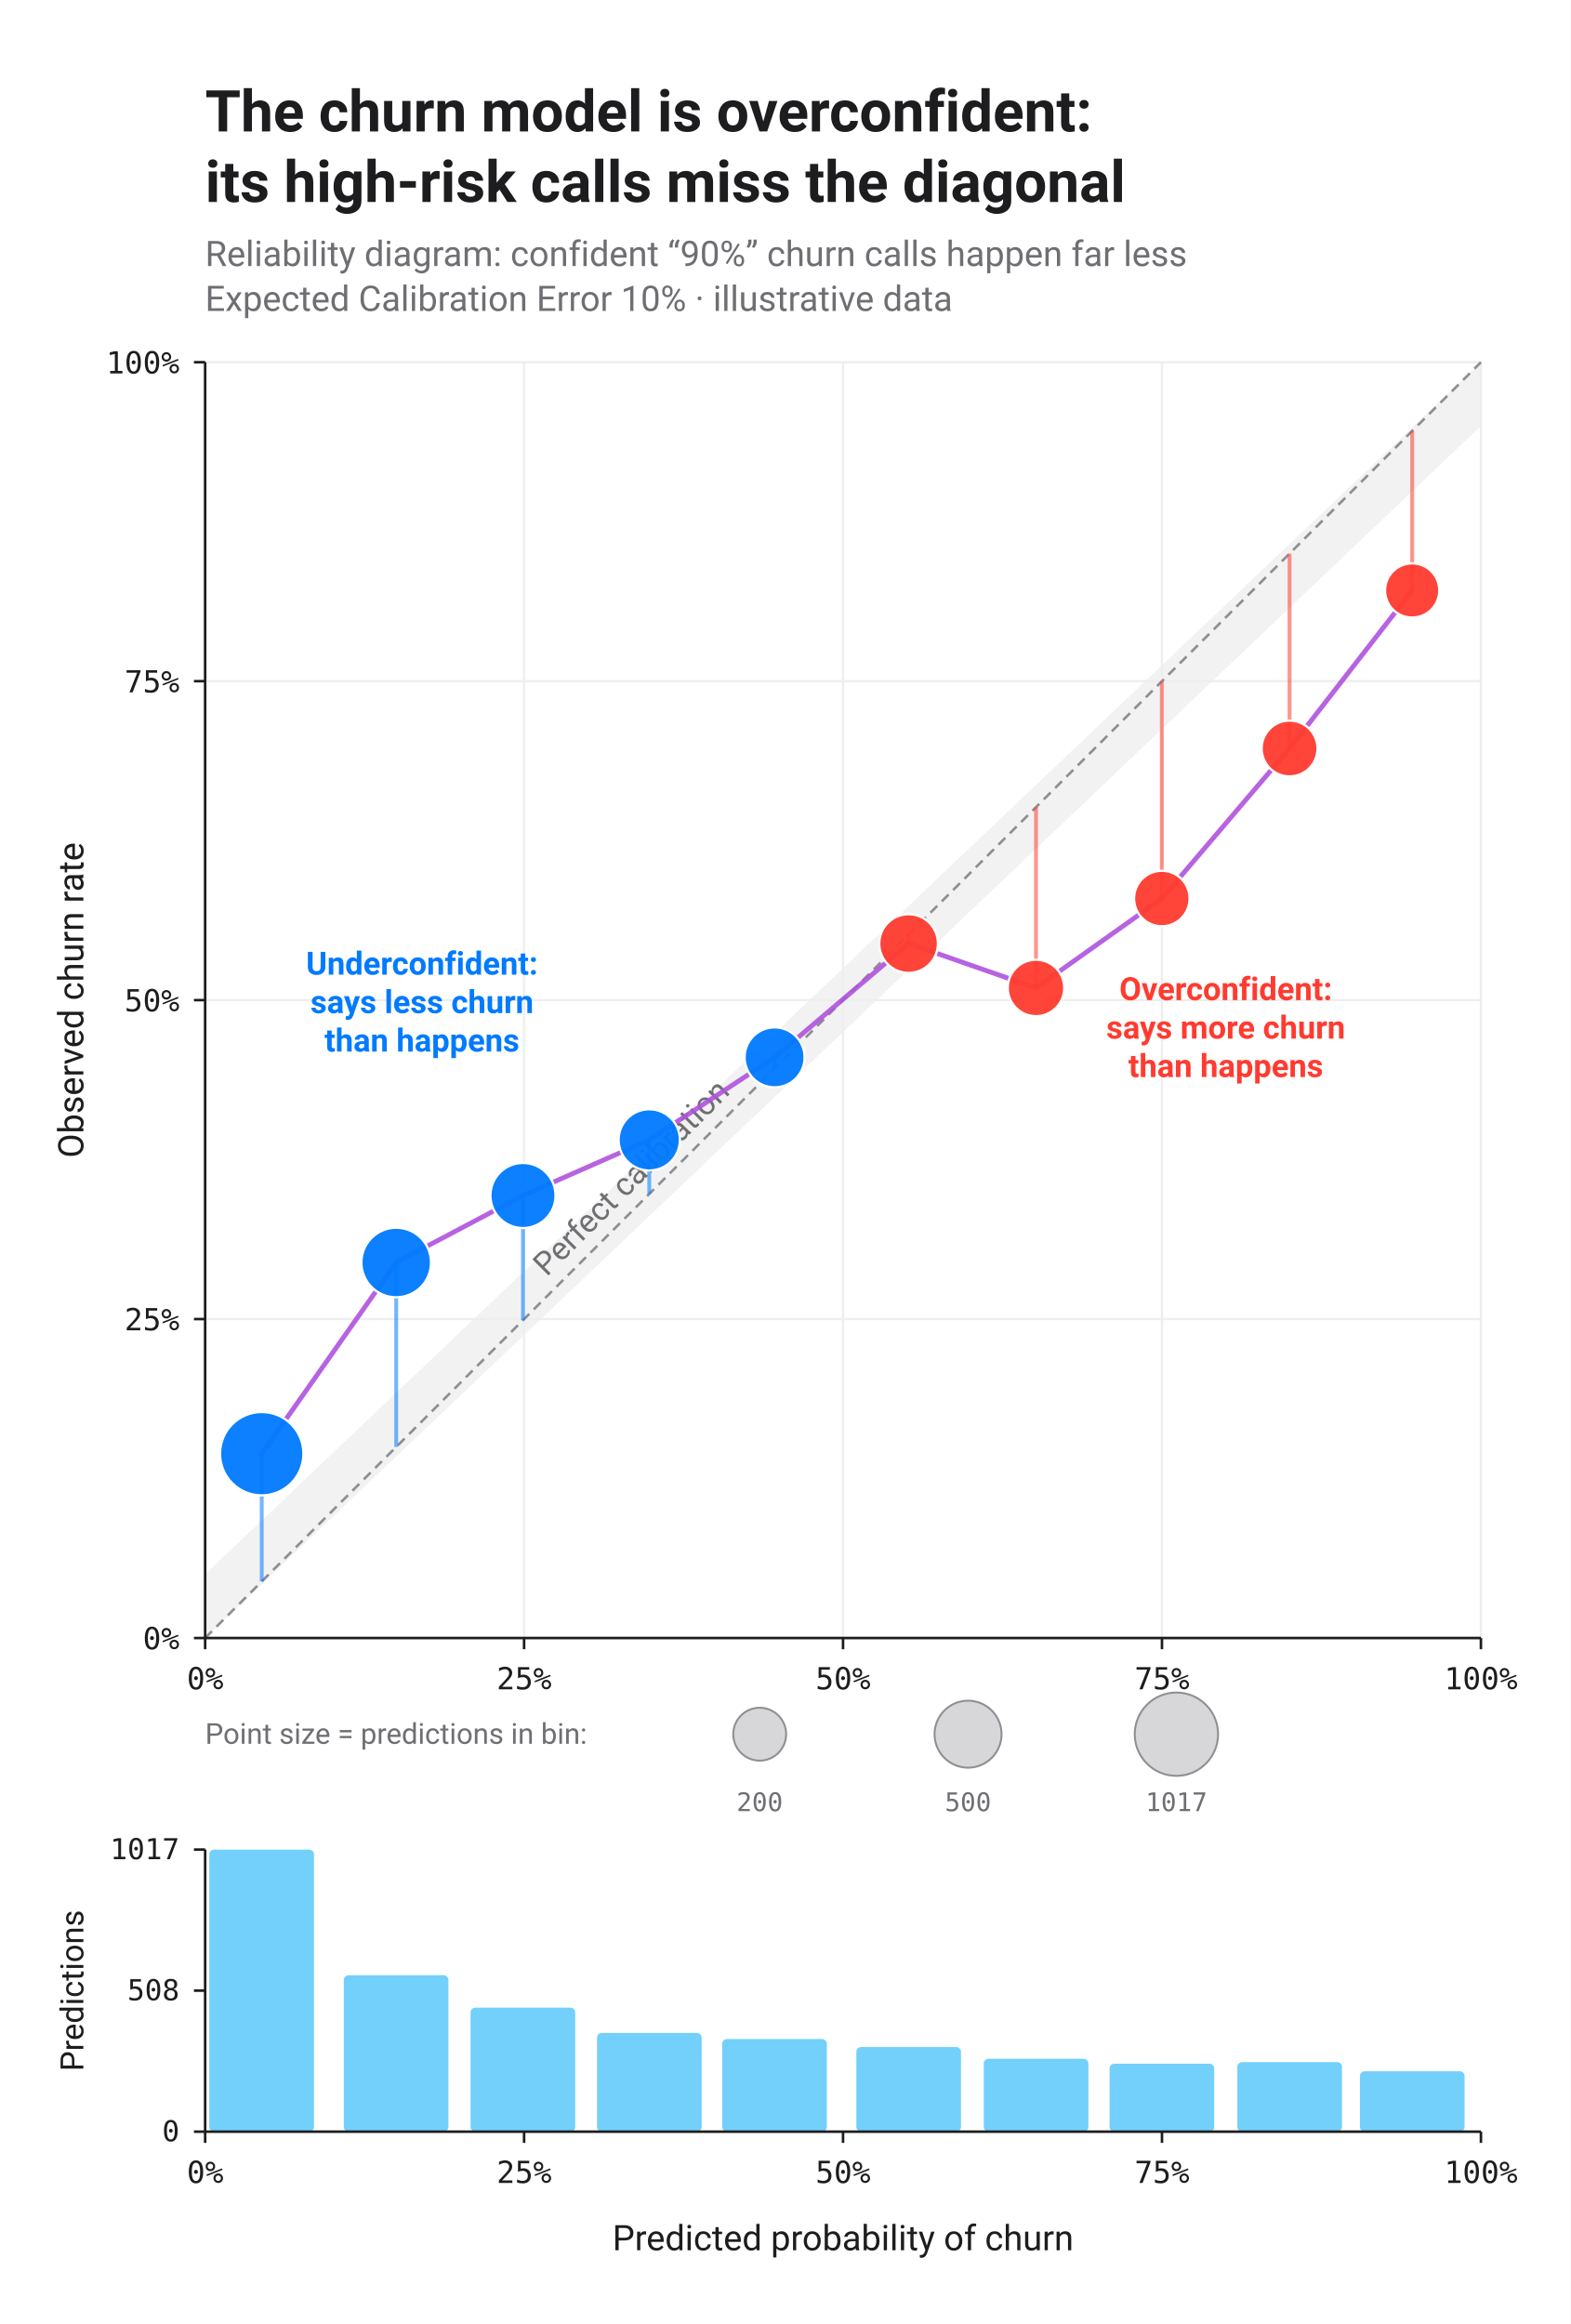
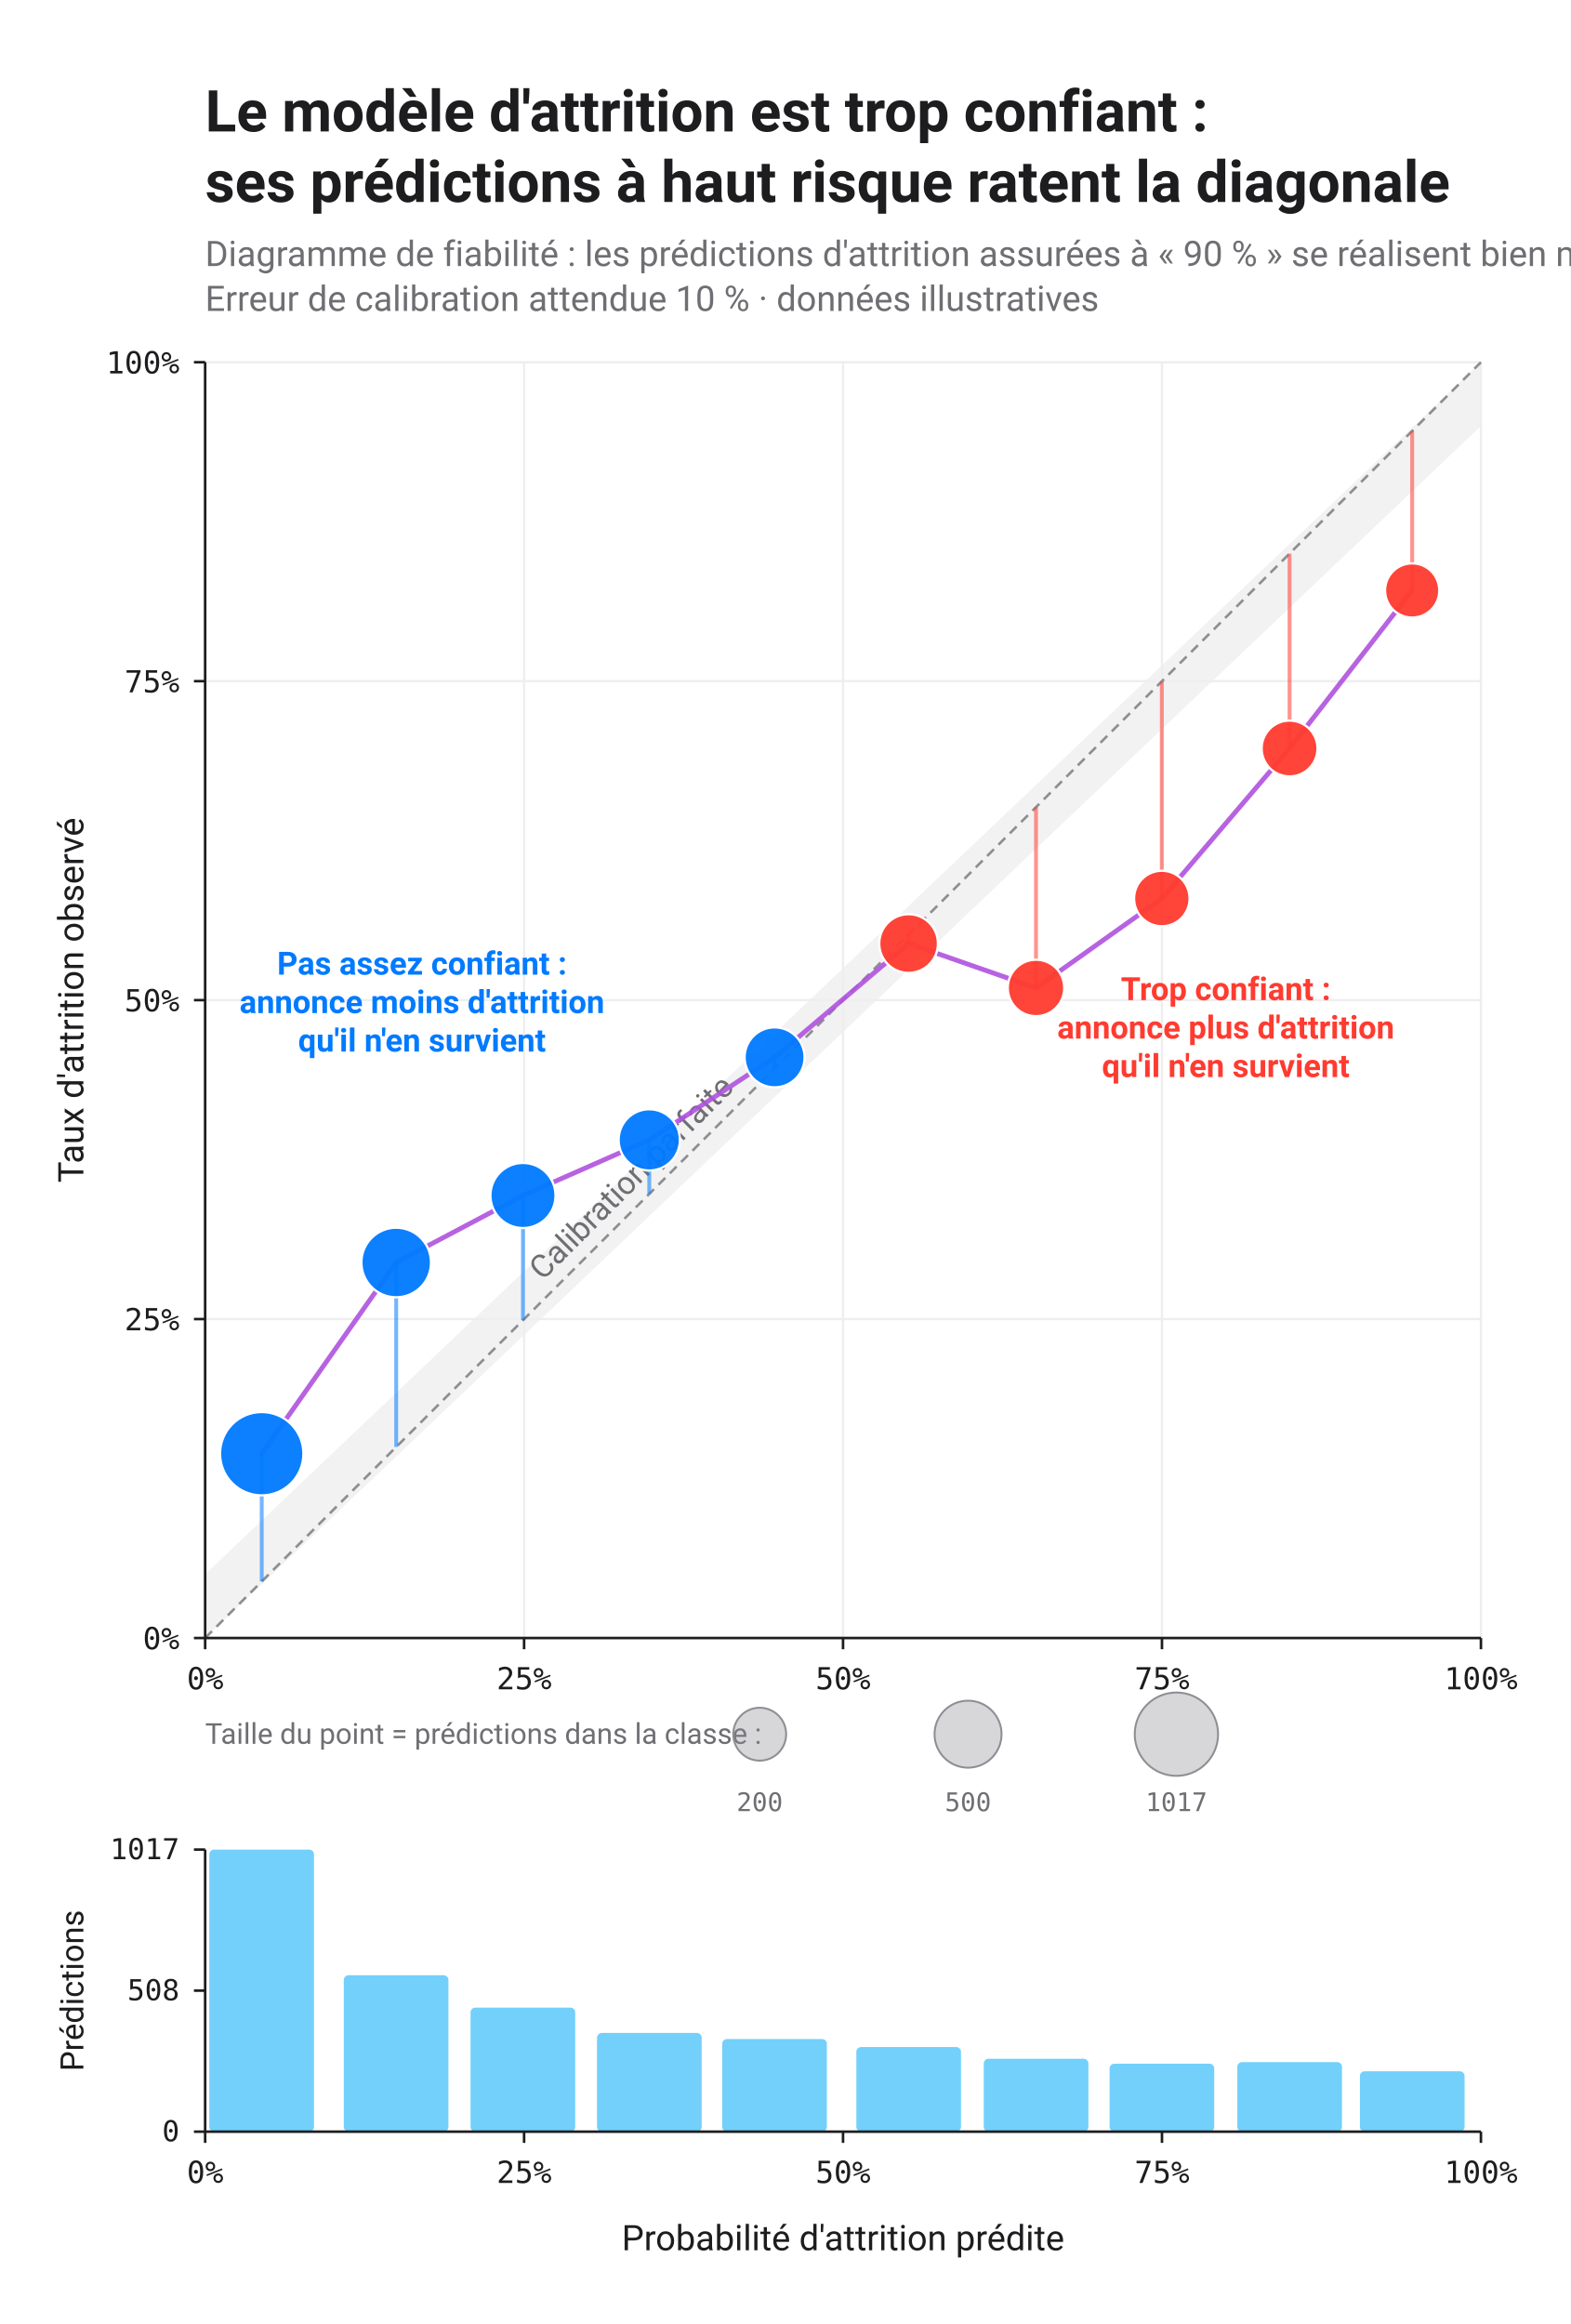
<svg xmlns="http://www.w3.org/2000/svg" width="980" height="1450" viewBox="0 0 980 1450" font-family="Roboto, system-ui, sans-serif" role="img" aria-labelledby="cal-title cal-desc">
  <style>.pt{cursor:pointer}.pt .halo{opacity:0}.pt:hover .halo,.pt:focus .halo{opacity:1}.pt:focus{outline:none}.bar{cursor:pointer}</style>
  <rect width="980" height="1450" fill="#FFFFFF" />
-   <text x="128" y="82" font-size="36" font-weight="700" fill="#1D1D1F">The churn model is overconfident:</text>
-   <text x="128" y="126" font-size="36" font-weight="700" fill="#1D1D1F">its high-risk calls miss the diagonal</text>
-   <text x="128" y="166" font-size="22" fill="#6E6E73">Reliability diagram: confident “90%” churn calls happen far less</text>
-   <text x="128" y="194" font-size="22" fill="#6E6E73">Expected Calibration Error 10% · illustrative data</text>
+   <text x="128" y="82" font-size="36" font-weight="700" fill="#1D1D1F">Le modèle d'attrition est trop confiant :</text>
+   <text x="128" y="126" font-size="36" font-weight="700" fill="#1D1D1F">ses prédictions à haut risque ratent la diagonale</text>
+   <text x="128" y="166" font-size="22" fill="#6E6E73">Diagramme de fiabilité : les prédictions d'attrition assurées à « 90 % » se réalisent bien moins</text>
+   <text x="128" y="194" font-size="22" fill="#6E6E73">Erreur de calibration attendue 10 % · données illustratives</text>
  <polygon points="128.0,982.2 924.0,226.0 924.0,265.8 128.0,1022.0" fill="#8E8E93" fill-opacity="0.12" />
  <line x1="128.0" y1="226.0" x2="128.0" y2="1022.0" stroke="#EEEEEE" stroke-width="1.4" />
  <line x1="128.0" y1="1022.0" x2="924.0" y2="1022.0" stroke="#EEEEEE" stroke-width="1.4" />
  <line x1="327.0" y1="226.0" x2="327.0" y2="1022.0" stroke="#EEEEEE" stroke-width="1.4" />
  <line x1="128.0" y1="823.0" x2="924.0" y2="823.0" stroke="#EEEEEE" stroke-width="1.4" />
  <line x1="526.0" y1="226.0" x2="526.0" y2="1022.0" stroke="#EEEEEE" stroke-width="1.4" />
  <line x1="128.0" y1="624.0" x2="924.0" y2="624.0" stroke="#EEEEEE" stroke-width="1.4" />
  <line x1="725.0" y1="226.0" x2="725.0" y2="1022.0" stroke="#EEEEEE" stroke-width="1.4" />
  <line x1="128.0" y1="425.0" x2="924.0" y2="425.0" stroke="#EEEEEE" stroke-width="1.4" />
  <line x1="924.0" y1="226.0" x2="924.0" y2="1022.0" stroke="#EEEEEE" stroke-width="1.4" />
  <line x1="128.0" y1="226.0" x2="924.0" y2="226.0" stroke="#EEEEEE" stroke-width="1.4" />
  <line x1="128.0" y1="1022.0" x2="924.0" y2="226.0" stroke="#8E8E93" stroke-width="1.6" stroke-dasharray="6 4" />
-   <text x="398.6" y="739.4" font-size="20" fill="#6E6E73" text-anchor="middle" transform="rotate(-45 398.6 739.4)">Perfect calibration</text>
+   <text x="398.6" y="739.4" font-size="20" fill="#6E6E73" text-anchor="middle" transform="rotate(-45 398.6 739.4)">Calibration parfaite</text>
  <line x1="128.0" y1="1022.0" x2="924.0" y2="1022.0" stroke="#1D1D1F" stroke-width="1.6" />
  <line x1="128.0" y1="226.0" x2="128.0" y2="1022.0" stroke="#1D1D1F" stroke-width="1.6" />
  <line x1="128.0" y1="1022.0" x2="128.0" y2="1029.0" stroke="#1D1D1F" stroke-width="1.6" />
  <text x="128.0" y="1054.0" font-size="19" font-family="Roboto Mono, monospace" fill="#1D1D1F" text-anchor="middle">0%</text>
  <line x1="121.0" y1="1022.0" x2="128.0" y2="1022.0" stroke="#1D1D1F" stroke-width="1.6" />
  <text x="112.0" y="1029.0" font-size="19" font-family="Roboto Mono, monospace" fill="#1D1D1F" text-anchor="end">0%</text>
  <line x1="327.0" y1="1022.0" x2="327.0" y2="1029.0" stroke="#1D1D1F" stroke-width="1.6" />
  <text x="327.0" y="1054.0" font-size="19" font-family="Roboto Mono, monospace" fill="#1D1D1F" text-anchor="middle">25%</text>
  <line x1="121.0" y1="823.0" x2="128.0" y2="823.0" stroke="#1D1D1F" stroke-width="1.6" />
  <text x="112.0" y="830.0" font-size="19" font-family="Roboto Mono, monospace" fill="#1D1D1F" text-anchor="end">25%</text>
  <line x1="526.0" y1="1022.0" x2="526.0" y2="1029.0" stroke="#1D1D1F" stroke-width="1.6" />
  <text x="526.0" y="1054.0" font-size="19" font-family="Roboto Mono, monospace" fill="#1D1D1F" text-anchor="middle">50%</text>
  <line x1="121.0" y1="624.0" x2="128.0" y2="624.0" stroke="#1D1D1F" stroke-width="1.6" />
  <text x="112.0" y="631.0" font-size="19" font-family="Roboto Mono, monospace" fill="#1D1D1F" text-anchor="end">50%</text>
  <line x1="725.0" y1="1022.0" x2="725.0" y2="1029.0" stroke="#1D1D1F" stroke-width="1.6" />
  <text x="725.0" y="1054.0" font-size="19" font-family="Roboto Mono, monospace" fill="#1D1D1F" text-anchor="middle">75%</text>
  <line x1="121.0" y1="425.0" x2="128.0" y2="425.0" stroke="#1D1D1F" stroke-width="1.6" />
  <text x="112.0" y="432.0" font-size="19" font-family="Roboto Mono, monospace" fill="#1D1D1F" text-anchor="end">75%</text>
  <line x1="924.0" y1="1022.0" x2="924.0" y2="1029.0" stroke="#1D1D1F" stroke-width="1.6" />
  <text x="924.0" y="1054.0" font-size="19" font-family="Roboto Mono, monospace" fill="#1D1D1F" text-anchor="middle">100%</text>
  <line x1="121.0" y1="226.0" x2="128.0" y2="226.0" stroke="#1D1D1F" stroke-width="1.6" />
  <text x="112.0" y="233.0" font-size="19" font-family="Roboto Mono, monospace" fill="#1D1D1F" text-anchor="end">100%</text>
-   <text x="52.0" y="624.0" font-size="22" fill="#1D1D1F" text-anchor="middle" transform="rotate(-90 52.0 624.0)">Observed churn rate</text>
+   <text x="52.0" y="624.0" font-size="22" fill="#1D1D1F" text-anchor="middle" transform="rotate(-90 52.0 624.0)">Taux d'attrition observé</text>
  <line x1="163.3" y1="907.0" x2="163.3" y2="986.7" stroke="#007AFF" stroke-width="2.4" stroke-opacity="0.55" />
  <line x1="247.2" y1="787.7" x2="247.2" y2="902.8" stroke="#007AFF" stroke-width="2.4" stroke-opacity="0.55" />
  <line x1="326.3" y1="745.9" x2="326.3" y2="823.7" stroke="#007AFF" stroke-width="2.4" stroke-opacity="0.55" />
  <line x1="405.1" y1="711.2" x2="405.1" y2="744.9" stroke="#007AFF" stroke-width="2.4" stroke-opacity="0.55" />
  <line x1="483.3" y1="659.7" x2="483.3" y2="666.7" stroke="#007AFF" stroke-width="2.4" stroke-opacity="0.55" />
  <line x1="566.9" y1="588.7" x2="566.9" y2="583.1" stroke="#FF3B30" stroke-width="2.4" stroke-opacity="0.55" />
  <line x1="646.4" y1="616.4" x2="646.4" y2="503.6" stroke="#FF3B30" stroke-width="2.4" stroke-opacity="0.55" />
  <line x1="724.9" y1="560.6" x2="724.9" y2="425.1" stroke="#FF3B30" stroke-width="2.4" stroke-opacity="0.55" />
  <line x1="804.6" y1="467.0" x2="804.6" y2="345.4" stroke="#FF3B30" stroke-width="2.4" stroke-opacity="0.55" />
  <line x1="881.1" y1="368.4" x2="881.1" y2="268.9" stroke="#FF3B30" stroke-width="2.4" stroke-opacity="0.55" />
  <path d="M 163.3 907.0 L 247.2 787.7 L 326.3 745.9 L 405.1 711.2 L 483.3 659.7 L 566.9 588.7 L 646.4 616.4 L 724.9 560.6 L 804.6 467.0 L 881.1 368.4" fill="none" stroke="#AF52DE" stroke-width="3" stroke-linecap="round" stroke-linejoin="round" stroke-opacity="0.9" />
  <g class="pt" tabindex="0" role="img" aria-label="Predicted 4%, observed 14% (gap +10%, under-states); 1017 predictions">
    <circle class="halo" cx="163.3" cy="907.0" r="34.0" fill="#1D1D1F" fill-opacity="0.08" />
    <circle cx="163.3" cy="907.0" r="26.0" fill="#007AFF" fill-opacity="0.95" stroke="#FFFFFF" stroke-width="1.4" />
  </g>
  <g class="pt" tabindex="0" role="img" aria-label="Predicted 15%, observed 29% (gap +14%, under-states); 564 predictions">
    <circle class="halo" cx="247.2" cy="787.7" r="29.7" fill="#1D1D1F" fill-opacity="0.08" />
    <circle cx="247.2" cy="787.7" r="21.7" fill="#007AFF" fill-opacity="0.95" stroke="#FFFFFF" stroke-width="1.4" />
  </g>
  <g class="pt" tabindex="0" role="img" aria-label="Predicted 25%, observed 35% (gap +10%, under-states); 447 predictions">
    <circle class="halo" cx="326.3" cy="745.9" r="28.3" fill="#1D1D1F" fill-opacity="0.08" />
    <circle cx="326.3" cy="745.9" r="20.3" fill="#007AFF" fill-opacity="0.95" stroke="#FFFFFF" stroke-width="1.4" />
  </g>
  <g class="pt" tabindex="0" role="img" aria-label="Predicted 35%, observed 39% (gap +4%, under-states); 356 predictions">
    <circle class="halo" cx="405.1" cy="711.2" r="27.1" fill="#1D1D1F" fill-opacity="0.08" />
    <circle cx="405.1" cy="711.2" r="19.1" fill="#007AFF" fill-opacity="0.95" stroke="#FFFFFF" stroke-width="1.4" />
  </g>
  <g class="pt" tabindex="0" role="img" aria-label="Predicted 45%, observed 46% (gap +1%, under-states); 334 predictions">
    <circle class="halo" cx="483.3" cy="659.7" r="26.7" fill="#1D1D1F" fill-opacity="0.08" />
    <circle cx="483.3" cy="659.7" r="18.7" fill="#007AFF" fill-opacity="0.95" stroke="#FFFFFF" stroke-width="1.4" />
  </g>
  <g class="pt" tabindex="0" role="img" aria-label="Predicted 55%, observed 54% (gap -1%, over-states); 305 predictions">
    <circle class="halo" cx="566.9" cy="588.7" r="26.3" fill="#1D1D1F" fill-opacity="0.08" />
    <circle cx="566.9" cy="588.7" r="18.3" fill="#FF3B30" fill-opacity="0.95" stroke="#FFFFFF" stroke-width="1.4" />
  </g>
  <g class="pt" tabindex="0" role="img" aria-label="Predicted 65%, observed 51% (gap -14%, over-states); 263 predictions">
    <circle class="halo" cx="646.4" cy="616.4" r="25.6" fill="#1D1D1F" fill-opacity="0.08" />
    <circle cx="646.4" cy="616.4" r="17.6" fill="#FF3B30" fill-opacity="0.95" stroke="#FFFFFF" stroke-width="1.4" />
  </g>
  <g class="pt" tabindex="0" role="img" aria-label="Predicted 75%, observed 58% (gap -17%, over-states); 245 predictions">
    <circle class="halo" cx="724.9" cy="560.6" r="25.3" fill="#1D1D1F" fill-opacity="0.08" />
    <circle cx="724.9" cy="560.6" r="17.3" fill="#FF3B30" fill-opacity="0.95" stroke="#FFFFFF" stroke-width="1.4" />
  </g>
  <g class="pt" tabindex="0" role="img" aria-label="Predicted 85%, observed 70% (gap -15%, over-states); 251 predictions">
    <circle class="halo" cx="804.6" cy="467.0" r="25.4" fill="#1D1D1F" fill-opacity="0.08" />
    <circle cx="804.6" cy="467.0" r="17.4" fill="#FF3B30" fill-opacity="0.95" stroke="#FFFFFF" stroke-width="1.4" />
  </g>
  <g class="pt" tabindex="0" role="img" aria-label="Predicted 95%, observed 82% (gap -12%, over-states); 218 predictions">
    <circle class="halo" cx="881.1" cy="368.4" r="24.9" fill="#1D1D1F" fill-opacity="0.08" />
    <circle cx="881.1" cy="368.4" r="16.9" fill="#FF3B30" fill-opacity="0.95" stroke="#FFFFFF" stroke-width="1.4" />
  </g>
-   <text x="764.8" y="624.0" font-size="20" font-weight="600" fill="#FF3B30" text-anchor="middle">Overconfident:</text>
-   <text x="764.8" y="648.0" font-size="20" font-weight="600" fill="#FF3B30" text-anchor="middle">says more churn</text>
-   <text x="764.8" y="672.0" font-size="20" font-weight="600" fill="#FF3B30" text-anchor="middle">than happens</text>
-   <text x="263.3" y="608.1" font-size="20" font-weight="600" fill="#007AFF" text-anchor="middle">Underconfident:</text>
-   <text x="263.3" y="632.1" font-size="20" font-weight="600" fill="#007AFF" text-anchor="middle">says less churn</text>
-   <text x="263.3" y="656.1" font-size="20" font-weight="600" fill="#007AFF" text-anchor="middle">than happens</text>
+   <text x="764.8" y="624.0" font-size="20" font-weight="600" fill="#FF3B30" text-anchor="middle">Trop confiant :</text>
+   <text x="764.8" y="648.0" font-size="20" font-weight="600" fill="#FF3B30" text-anchor="middle">annonce plus d'attrition</text>
+   <text x="764.8" y="672.0" font-size="20" font-weight="600" fill="#FF3B30" text-anchor="middle">qu'il n'en survient</text>
+   <text x="263.3" y="608.1" font-size="20" font-weight="600" fill="#007AFF" text-anchor="middle">Pas assez confiant :</text>
+   <text x="263.3" y="632.1" font-size="20" font-weight="600" fill="#007AFF" text-anchor="middle">annonce moins d'attrition</text>
+   <text x="263.3" y="656.1" font-size="20" font-weight="600" fill="#007AFF" text-anchor="middle">qu'il n'en survient</text>
  <g class="bar" tabindex="0" role="img" aria-label="1017 predictions near 4%">
    <rect x="130.6" y="1154.0" width="65.3" height="176.0" rx="3" fill="#5AC8FA" fill-opacity="0.85" />
  </g>
  <g class="bar" tabindex="0" role="img" aria-label="564 predictions near 15%">
    <rect x="214.5" y="1232.4" width="65.3" height="97.6" rx="3" fill="#5AC8FA" fill-opacity="0.85" />
  </g>
  <g class="bar" tabindex="0" role="img" aria-label="447 predictions near 25%">
    <rect x="293.6" y="1252.6" width="65.3" height="77.4" rx="3" fill="#5AC8FA" fill-opacity="0.85" />
  </g>
  <g class="bar" tabindex="0" role="img" aria-label="356 predictions near 35%">
    <rect x="372.5" y="1268.4" width="65.3" height="61.6" rx="3" fill="#5AC8FA" fill-opacity="0.85" />
  </g>
  <g class="bar" tabindex="0" role="img" aria-label="334 predictions near 45%">
    <rect x="450.6" y="1272.2" width="65.3" height="57.8" rx="3" fill="#5AC8FA" fill-opacity="0.85" />
  </g>
  <g class="bar" tabindex="0" role="img" aria-label="305 predictions near 55%">
    <rect x="534.3" y="1277.2" width="65.3" height="52.8" rx="3" fill="#5AC8FA" fill-opacity="0.85" />
  </g>
  <g class="bar" tabindex="0" role="img" aria-label="263 predictions near 65%">
    <rect x="613.8" y="1284.5" width="65.3" height="45.5" rx="3" fill="#5AC8FA" fill-opacity="0.85" />
  </g>
  <g class="bar" tabindex="0" role="img" aria-label="245 predictions near 75%">
    <rect x="692.3" y="1287.6" width="65.3" height="42.4" rx="3" fill="#5AC8FA" fill-opacity="0.85" />
  </g>
  <g class="bar" tabindex="0" role="img" aria-label="251 predictions near 85%">
    <rect x="772.0" y="1286.6" width="65.3" height="43.4" rx="3" fill="#5AC8FA" fill-opacity="0.85" />
  </g>
  <g class="bar" tabindex="0" role="img" aria-label="218 predictions near 95%">
    <rect x="848.5" y="1292.3" width="65.3" height="37.7" rx="3" fill="#5AC8FA" fill-opacity="0.85" />
  </g>
  <line x1="128.0" y1="1330.0" x2="924.0" y2="1330.0" stroke="#1D1D1F" stroke-width="1.6" />
  <line x1="128.0" y1="1154.0" x2="128.0" y2="1330.0" stroke="#1D1D1F" stroke-width="1.6" />
  <line x1="121.0" y1="1330.0" x2="128.0" y2="1330.0" stroke="#1D1D1F" stroke-width="1.6" />
  <text x="112.0" y="1336.0" font-size="18" font-family="Roboto Mono, monospace" fill="#1D1D1F" text-anchor="end">0</text>
  <line x1="121.0" y1="1242.0" x2="128.0" y2="1242.0" stroke="#1D1D1F" stroke-width="1.6" />
  <text x="112.0" y="1248.0" font-size="18" font-family="Roboto Mono, monospace" fill="#1D1D1F" text-anchor="end">508</text>
  <line x1="121.0" y1="1154.0" x2="128.0" y2="1154.0" stroke="#1D1D1F" stroke-width="1.6" />
  <text x="112.0" y="1160.0" font-size="18" font-family="Roboto Mono, monospace" fill="#1D1D1F" text-anchor="end">1017</text>
  <line x1="128.0" y1="1330.0" x2="128.0" y2="1337.0" stroke="#1D1D1F" stroke-width="1.6" />
  <text x="128.0" y="1362.0" font-size="19" font-family="Roboto Mono, monospace" fill="#1D1D1F" text-anchor="middle">0%</text>
  <line x1="327.0" y1="1330.0" x2="327.0" y2="1337.0" stroke="#1D1D1F" stroke-width="1.6" />
  <text x="327.0" y="1362.0" font-size="19" font-family="Roboto Mono, monospace" fill="#1D1D1F" text-anchor="middle">25%</text>
  <line x1="526.0" y1="1330.0" x2="526.0" y2="1337.0" stroke="#1D1D1F" stroke-width="1.6" />
  <text x="526.0" y="1362.0" font-size="19" font-family="Roboto Mono, monospace" fill="#1D1D1F" text-anchor="middle">50%</text>
  <line x1="725.0" y1="1330.0" x2="725.0" y2="1337.0" stroke="#1D1D1F" stroke-width="1.6" />
  <text x="725.0" y="1362.0" font-size="19" font-family="Roboto Mono, monospace" fill="#1D1D1F" text-anchor="middle">75%</text>
  <line x1="924.0" y1="1330.0" x2="924.0" y2="1337.0" stroke="#1D1D1F" stroke-width="1.6" />
  <text x="924.0" y="1362.0" font-size="19" font-family="Roboto Mono, monospace" fill="#1D1D1F" text-anchor="middle">100%</text>
-   <text x="526.0" y="1404.0" font-size="22" fill="#1D1D1F" text-anchor="middle">Predicted probability of churn</text>
-   <text x="52.0" y="1242.0" font-size="20" fill="#1D1D1F" text-anchor="middle" transform="rotate(-90 52.0 1242.0)">Predictions</text>
-   <text x="128.0" y="1088.0" font-size="18" fill="#6E6E73">Point size = predictions in bin:</text>
+   <text x="526.0" y="1404.0" font-size="22" fill="#1D1D1F" text-anchor="middle">Probabilité d'attrition prédite</text>
+   <text x="52.0" y="1242.0" font-size="20" fill="#1D1D1F" text-anchor="middle" transform="rotate(-90 52.0 1242.0)">Prédictions</text>
+   <text x="128.0" y="1088.0" font-size="18" fill="#6E6E73">Taille du point = prédictions dans la classe :</text>
  <circle cx="474.0" cy="1082.0" r="16.5" fill="#8E8E93" fill-opacity="0.35" stroke="#8E8E93" stroke-width="1.2" />
  <text x="474.0" y="1130.0" font-size="16" font-family="Roboto Mono, monospace" fill="#6E6E73" text-anchor="middle">200</text>
  <circle cx="604.0" cy="1082.0" r="20.9" fill="#8E8E93" fill-opacity="0.35" stroke="#8E8E93" stroke-width="1.2" />
  <text x="604.0" y="1130.0" font-size="16" font-family="Roboto Mono, monospace" fill="#6E6E73" text-anchor="middle">500</text>
  <circle cx="734.0" cy="1082.0" r="26.0" fill="#8E8E93" fill-opacity="0.35" stroke="#8E8E93" stroke-width="1.2" />
  <text x="734.0" y="1130.0" font-size="16" font-family="Roboto Mono, monospace" fill="#6E6E73" text-anchor="middle">1017</text>
  <g data-fs-internal="" role="button" tabindex="0" aria-label="Toggle fullscreen" transform="translate(932,14)" style="display:none;cursor:pointer">
    <rect x="0" y="0" width="34" height="34" rx="8" fill="#F2F3F5" />
    <path d="M6 13 V6 h7 M28 13 V6 h-7 M6 21 v7 h7 M28 21 v7 h-7" fill="none" stroke="#1D1D1F" stroke-width="2" stroke-linecap="round" />
  </g>
</svg>
